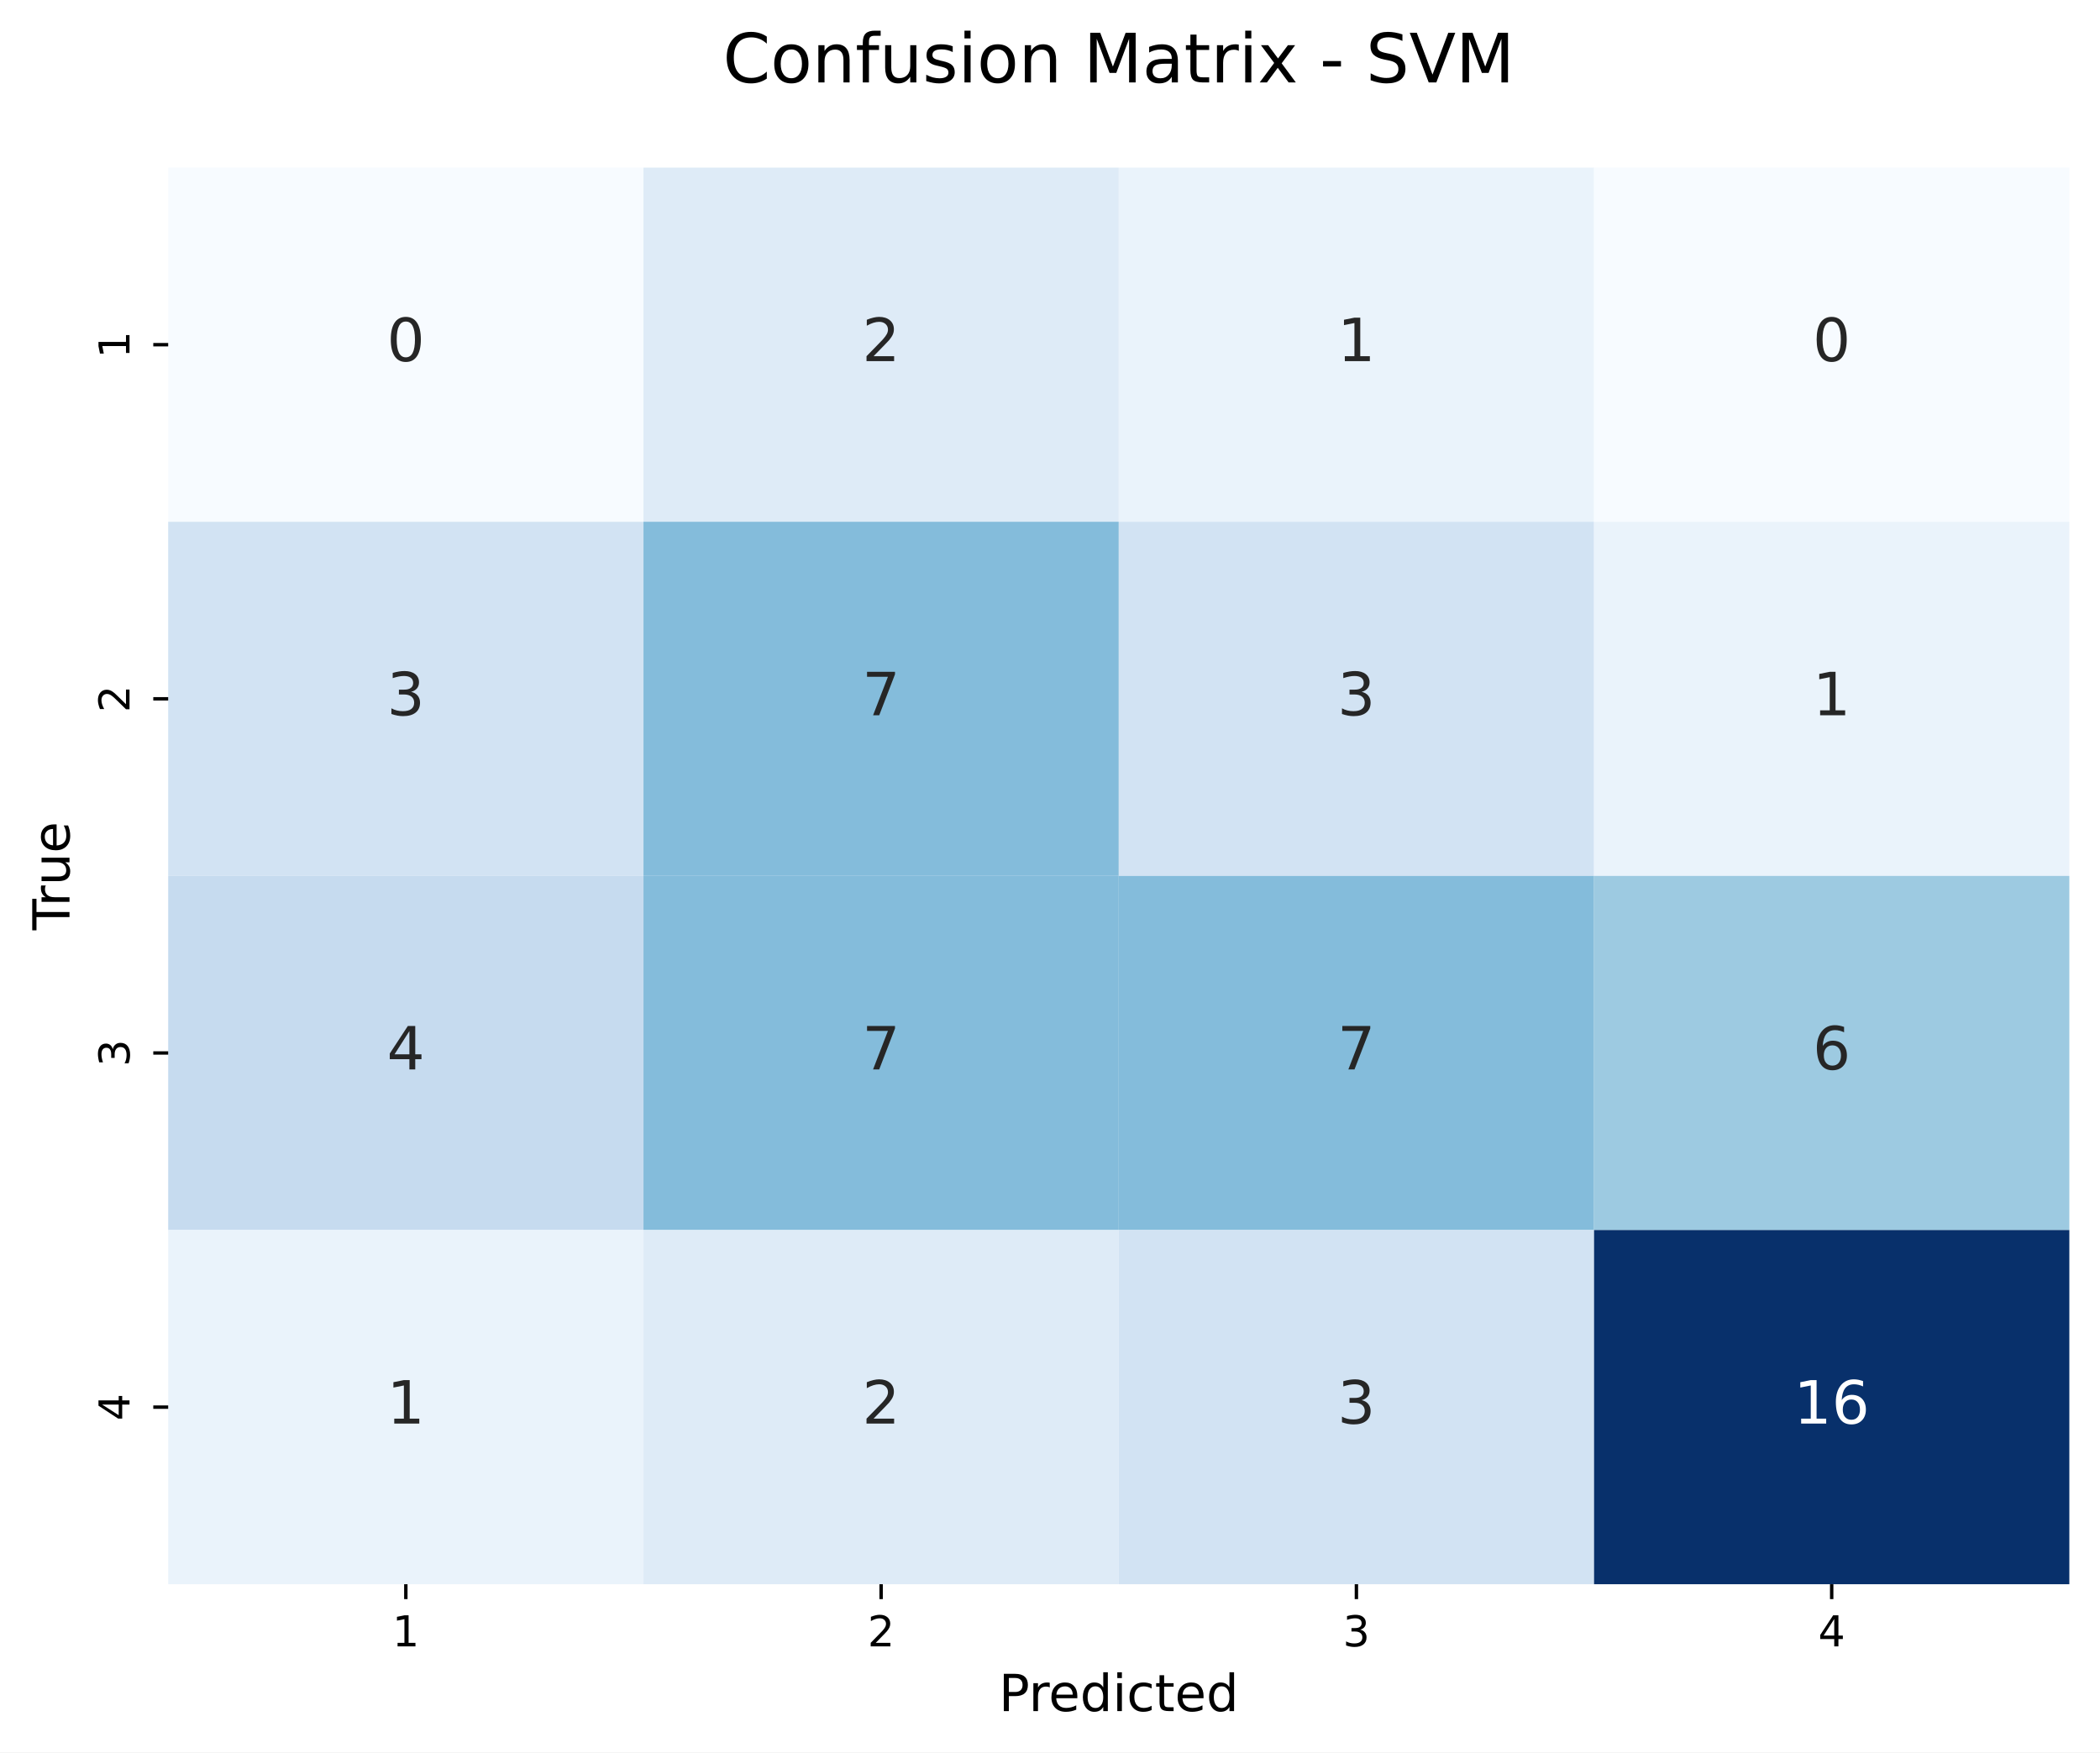
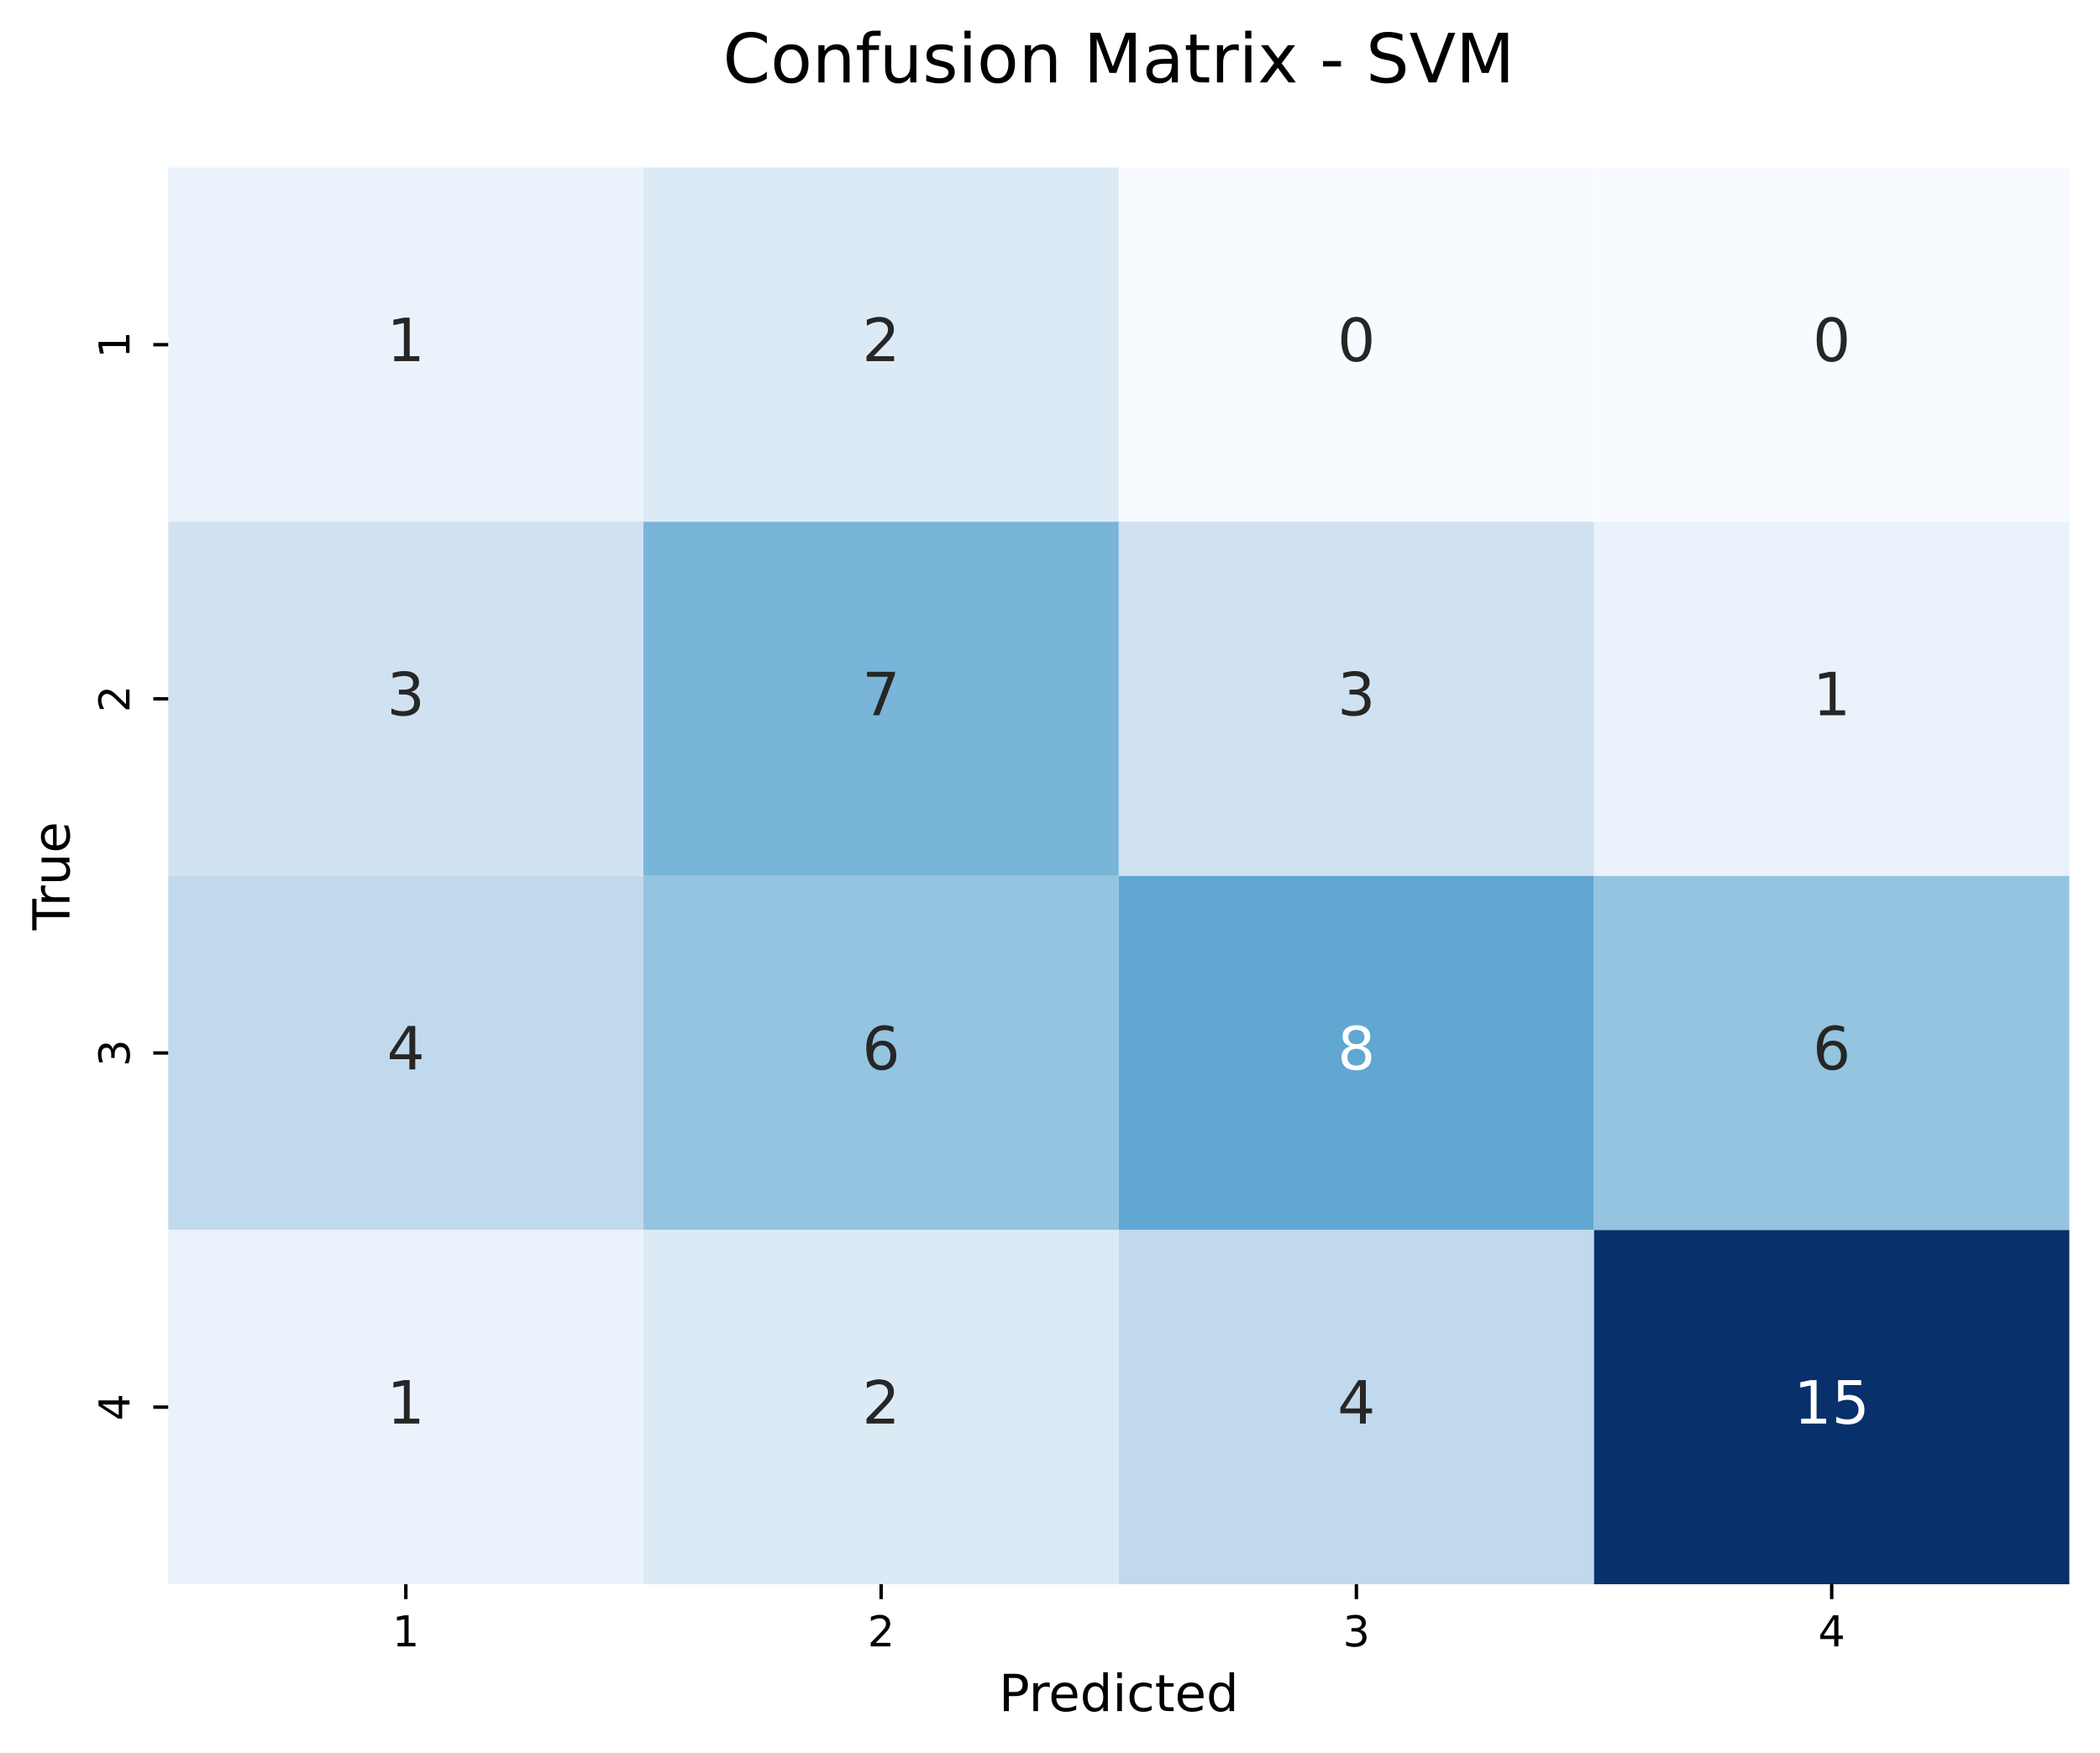
<svg xmlns="http://www.w3.org/2000/svg" xmlns:xlink="http://www.w3.org/1999/xlink" width="493.092pt" height="411.489pt" viewBox="0 0 493.092 411.489" version="1.1">
  <defs>
    <style type="text/css">*{stroke-linejoin: round; stroke-linecap: butt}</style>
  </defs>
  <g id="figure_1">
    <g id="patch_1">
      <path d="M 0 411.489  L 493.092 411.489  L 493.092 0  L 0 0  z " style="fill: #ffffff" />
    </g>
    <g id="axes_1">
      <g id="patch_2">
        <path d="M 39.492 371.998  L 485.892 371.998  L 485.892 39.358  L 39.492 39.358  z " style="fill: #ffffff" />
      </g>
      <g id="QuadMesh_1">
-         <path d="M 39.492 39.358  L 151.092 39.358  L 151.092 122.517  L 39.492 122.517  L 39.492 39.358  " clip-path="url(#p3c182d9749)" style="fill: #f7fbff" />
-         <path d="M 151.092 39.358  L 262.692 39.358  L 262.692 122.517  L 151.092 122.517  L 151.092 39.358  " clip-path="url(#p3c182d9749)" style="fill: #deebf7" />
-         <path d="M 262.692 39.358  L 374.292 39.358  L 374.292 122.517  L 262.692 122.517  L 262.692 39.358  " clip-path="url(#p3c182d9749)" style="fill: #eaf3fb" />
-         <path d="M 374.292 39.358  L 485.892 39.358  L 485.892 122.517  L 374.292 122.517  L 374.292 39.358  " clip-path="url(#p3c182d9749)" style="fill: #f7fbff" />
-         <path d="M 39.492 122.517  L 151.092 122.517  L 151.092 205.678  L 39.492 205.678  L 39.492 122.517  " clip-path="url(#p3c182d9749)" style="fill: #d2e3f3" />
-         <path d="M 151.092 122.517  L 262.692 122.517  L 262.692 205.678  L 151.092 205.678  L 151.092 122.517  " clip-path="url(#p3c182d9749)" style="fill: #84bcdb" />
-         <path d="M 262.692 122.517  L 374.292 122.517  L 374.292 205.678  L 262.692 205.678  L 262.692 122.517  " clip-path="url(#p3c182d9749)" style="fill: #d2e3f3" />
-         <path d="M 374.292 122.517  L 485.892 122.517  L 485.892 205.678  L 374.292 205.678  L 374.292 122.517  " clip-path="url(#p3c182d9749)" style="fill: #eaf3fb" />
-         <path d="M 39.492 205.678  L 151.092 205.678  L 151.092 288.837  L 39.492 288.837  L 39.492 205.678  " clip-path="url(#p3c182d9749)" style="fill: #c6dbef" />
-         <path d="M 151.092 205.678  L 262.692 205.678  L 262.692 288.837  L 151.092 288.837  L 151.092 205.678  " clip-path="url(#p3c182d9749)" style="fill: #84bcdb" />
-         <path d="M 262.692 205.678  L 374.292 205.678  L 374.292 288.837  L 262.692 288.837  L 262.692 205.678  " clip-path="url(#p3c182d9749)" style="fill: #84bcdb" />
-         <path d="M 374.292 205.678  L 485.892 205.678  L 485.892 288.837  L 374.292 288.837  L 374.292 205.678  " clip-path="url(#p3c182d9749)" style="fill: #9dcae1" />
-         <path d="M 39.492 288.837  L 151.092 288.837  L 151.092 371.998  L 39.492 371.998  L 39.492 288.837  " clip-path="url(#p3c182d9749)" style="fill: #eaf3fb" />
-         <path d="M 151.092 288.837  L 262.692 288.837  L 262.692 371.998  L 151.092 371.998  L 151.092 288.837  " clip-path="url(#p3c182d9749)" style="fill: #deebf7" />
-         <path d="M 262.692 288.837  L 374.292 288.837  L 374.292 371.998  L 262.692 371.998  L 262.692 288.837  " clip-path="url(#p3c182d9749)" style="fill: #d2e3f3" />
-         <path d="M 374.292 288.837  L 485.892 288.837  L 485.892 371.998  L 374.292 371.998  L 374.292 288.837  " clip-path="url(#p3c182d9749)" style="fill: #08306b" />
+         <path d="M 39.492 39.358  L 151.092 39.358  L 151.092 122.517  L 39.492 122.517  L 39.492 39.358  " clip-path="url(#pd17fe93336)" style="fill: #eaf2fb" />
+         <path d="M 151.092 39.358  L 262.692 39.358  L 262.692 122.517  L 151.092 122.517  L 151.092 39.358  " clip-path="url(#pd17fe93336)" style="fill: #dceaf6" />
+         <path d="M 262.692 39.358  L 374.292 39.358  L 374.292 122.517  L 262.692 122.517  L 262.692 39.358  " clip-path="url(#pd17fe93336)" style="fill: #f7fbff" />
+         <path d="M 374.292 39.358  L 485.892 39.358  L 485.892 122.517  L 374.292 122.517  L 374.292 39.358  " clip-path="url(#pd17fe93336)" style="fill: #f7fbff" />
+         <path d="M 39.492 122.517  L 151.092 122.517  L 151.092 205.678  L 39.492 205.678  L 39.492 122.517  " clip-path="url(#pd17fe93336)" style="fill: #d0e1f2" />
+         <path d="M 151.092 122.517  L 262.692 122.517  L 262.692 205.678  L 151.092 205.678  L 151.092 122.517  " clip-path="url(#pd17fe93336)" style="fill: #79b5d9" />
+         <path d="M 262.692 122.517  L 374.292 122.517  L 374.292 205.678  L 262.692 205.678  L 262.692 122.517  " clip-path="url(#pd17fe93336)" style="fill: #d0e1f2" />
+         <path d="M 374.292 122.517  L 485.892 122.517  L 485.892 205.678  L 374.292 205.678  L 374.292 122.517  " clip-path="url(#pd17fe93336)" style="fill: #eaf2fb" />
+         <path d="M 39.492 205.678  L 151.092 205.678  L 151.092 288.837  L 39.492 288.837  L 39.492 205.678  " clip-path="url(#pd17fe93336)" style="fill: #c1d9ed" />
+         <path d="M 151.092 205.678  L 262.692 205.678  L 262.692 288.837  L 151.092 288.837  L 151.092 205.678  " clip-path="url(#pd17fe93336)" style="fill: #94c4df" />
+         <path d="M 262.692 205.678  L 374.292 205.678  L 374.292 288.837  L 262.692 288.837  L 262.692 205.678  " clip-path="url(#pd17fe93336)" style="fill: #60a7d2" />
+         <path d="M 374.292 205.678  L 485.892 205.678  L 485.892 288.837  L 374.292 288.837  L 374.292 205.678  " clip-path="url(#pd17fe93336)" style="fill: #94c4df" />
+         <path d="M 39.492 288.837  L 151.092 288.837  L 151.092 371.998  L 39.492 371.998  L 39.492 288.837  " clip-path="url(#pd17fe93336)" style="fill: #eaf2fb" />
+         <path d="M 151.092 288.837  L 262.692 288.837  L 262.692 371.998  L 151.092 371.998  L 151.092 288.837  " clip-path="url(#pd17fe93336)" style="fill: #dceaf6" />
+         <path d="M 262.692 288.837  L 374.292 288.837  L 374.292 371.998  L 262.692 371.998  L 262.692 288.837  " clip-path="url(#pd17fe93336)" style="fill: #c1d9ed" />
+         <path d="M 374.292 288.837  L 485.892 288.837  L 485.892 371.998  L 374.292 371.998  L 374.292 288.837  " clip-path="url(#pd17fe93336)" style="fill: #08306b" />
      </g>
      <g id="matplotlib.axis_1">
        <g id="xtick_1">
          <g id="line2d_1">
            <defs>
-               <path id="m584b05b732" d="M 0 0  L 0 3.5  " style="stroke: #000000; stroke-width: 0.8" />
+               <path id="m1c05dd4cda" d="M 0 0  L 0 3.5  " style="stroke: #000000; stroke-width: 0.8" />
            </defs>
            <g>
-               <use xlink:href="#m584b05b732" x="95.292" y="371.998" style="stroke: #000000; stroke-width: 0.8" />
+               <use xlink:href="#m1c05dd4cda" x="95.292" y="371.998" style="stroke: #000000; stroke-width: 0.8" />
            </g>
          </g>
          <g id="text_1">
            <g transform="translate(92.11062 386.5959) scale(0.1 -0.1)">
              <defs>
                <path id="DejaVuSans-31" d="M 794 531  L 1825 531  L 1825 4091  L 703 3866  L 703 4441  L 1819 4666  L 2450 4666  L 2450 531  L 3481 531  L 3481 0  L 794 0  L 794 531  z " transform="scale(0.015625)" />
              </defs>
              <use xlink:href="#DejaVuSans-31" />
            </g>
          </g>
        </g>
        <g id="xtick_2">
          <g id="line2d_2">
            <g>
-               <use xlink:href="#m584b05b732" x="206.892" y="371.998" style="stroke: #000000; stroke-width: 0.8" />
+               <use xlink:href="#m1c05dd4cda" x="206.892" y="371.998" style="stroke: #000000; stroke-width: 0.8" />
            </g>
          </g>
          <g id="text_2">
            <g transform="translate(203.7106 386.5959) scale(0.1 -0.1)">
              <defs>
                <path id="DejaVuSans-32" d="M 1228 531  L 3431 531  L 3431 0  L 469 0  L 469 531  Q 828 903 1448 1529  Q 2069 2156 2228 2338  Q 2531 2678 2651 2914  Q 2772 3150 2772 3378  Q 2772 3750 2511 3984  Q 2250 4219 1831 4219  Q 1534 4219 1204 4116  Q 875 4013 500 3803  L 500 4441  Q 881 4594 1212 4672  Q 1544 4750 1819 4750  Q 2544 4750 2975 4387  Q 3406 4025 3406 3419  Q 3406 3131 3298 2873  Q 3191 2616 2906 2266  Q 2828 2175 2409 1742  Q 1991 1309 1228 531  z " transform="scale(0.015625)" />
              </defs>
              <use xlink:href="#DejaVuSans-32" />
            </g>
          </g>
        </g>
        <g id="xtick_3">
          <g id="line2d_3">
            <g>
-               <use xlink:href="#m584b05b732" x="318.492" y="371.998" style="stroke: #000000; stroke-width: 0.8" />
+               <use xlink:href="#m1c05dd4cda" x="318.492" y="371.998" style="stroke: #000000; stroke-width: 0.8" />
            </g>
          </g>
          <g id="text_3">
            <g transform="translate(315.3106 386.5959) scale(0.1 -0.1)">
              <defs>
                <path id="DejaVuSans-33" d="M 2597 2516  Q 3050 2419 3304 2112  Q 3559 1806 3559 1356  Q 3559 666 3084 287  Q 2609 -91 1734 -91  Q 1441 -91 1130 -33  Q 819 25 488 141  L 488 750  Q 750 597 1062 519  Q 1375 441 1716 441  Q 2309 441 2620 675  Q 2931 909 2931 1356  Q 2931 1769 2642 2001  Q 2353 2234 1838 2234  L 1294 2234  L 1294 2753  L 1863 2753  Q 2328 2753 2575 2939  Q 2822 3125 2822 3475  Q 2822 3834 2567 4026  Q 2313 4219 1838 4219  Q 1578 4219 1281 4162  Q 984 4106 628 3988  L 628 4550  Q 988 4650 1302 4700  Q 1616 4750 1894 4750  Q 2613 4750 3031 4423  Q 3450 4097 3450 3541  Q 3450 3153 3228 2886  Q 3006 2619 2597 2516  z " transform="scale(0.015625)" />
              </defs>
              <use xlink:href="#DejaVuSans-33" />
            </g>
          </g>
        </g>
        <g id="xtick_4">
          <g id="line2d_4">
            <g>
-               <use xlink:href="#m584b05b732" x="430.092" y="371.998" style="stroke: #000000; stroke-width: 0.8" />
+               <use xlink:href="#m1c05dd4cda" x="430.092" y="371.998" style="stroke: #000000; stroke-width: 0.8" />
            </g>
          </g>
          <g id="text_4">
            <g transform="translate(426.9106 386.5959) scale(0.1 -0.1)">
              <defs>
                <path id="DejaVuSans-34" d="M 2419 4116  L 825 1625  L 2419 1625  L 2419 4116  z M 2253 4666  L 3047 4666  L 3047 1625  L 3713 1625  L 3713 1100  L 3047 1100  L 3047 0  L 2419 0  L 2419 1100  L 313 1100  L 313 1709  L 2253 4666  z " transform="scale(0.015625)" />
              </defs>
              <use xlink:href="#DejaVuSans-34" />
            </g>
          </g>
        </g>
        <g id="text_5">
          <g transform="translate(234.5275 401.7937) scale(0.12 -0.12)">
            <defs>
              <path id="DejaVuSans-50" d="M 1259 4147  L 1259 2394  L 2053 2394  Q 2494 2394 2734 2622  Q 2975 2850 2975 3272  Q 2975 3691 2734 3919  Q 2494 4147 2053 4147  L 1259 4147  z M 628 4666  L 2053 4666  Q 2838 4666 3239 4311  Q 3641 3956 3641 3272  Q 3641 2581 3239 2228  Q 2838 1875 2053 1875  L 1259 1875  L 1259 0  L 628 0  L 628 4666  z " transform="scale(0.015625)" />
              <path id="DejaVuSans-72" d="M 2631 2963  Q 2534 3019 2420 3045  Q 2306 3072 2169 3072  Q 1681 3072 1420 2755  Q 1159 2438 1159 1844  L 1159 0  L 581 0  L 581 3500  L 1159 3500  L 1159 2956  Q 1341 3275 1631 3429  Q 1922 3584 2338 3584  Q 2397 3584 2469 3576  Q 2541 3569 2628 3553  L 2631 2963  z " transform="scale(0.015625)" />
              <path id="DejaVuSans-65" d="M 3597 1894  L 3597 1613  L 953 1613  Q 991 1019 1311 708  Q 1631 397 2203 397  Q 2534 397 2845 478  Q 3156 559 3463 722  L 3463 178  Q 3153 47 2828 -22  Q 2503 -91 2169 -91  Q 1331 -91 842 396  Q 353 884 353 1716  Q 353 2575 817 3079  Q 1281 3584 2069 3584  Q 2775 3584 3186 3129  Q 3597 2675 3597 1894  z M 3022 2063  Q 3016 2534 2758 2815  Q 2500 3097 2075 3097  Q 1594 3097 1305 2825  Q 1016 2553 972 2059  L 3022 2063  z " transform="scale(0.015625)" />
              <path id="DejaVuSans-64" d="M 2906 2969  L 2906 4863  L 3481 4863  L 3481 0  L 2906 0  L 2906 525  Q 2725 213 2448 61  Q 2172 -91 1784 -91  Q 1150 -91 751 415  Q 353 922 353 1747  Q 353 2572 751 3078  Q 1150 3584 1784 3584  Q 2172 3584 2448 3432  Q 2725 3281 2906 2969  z M 947 1747  Q 947 1113 1208 752  Q 1469 391 1925 391  Q 2381 391 2643 752  Q 2906 1113 2906 1747  Q 2906 2381 2643 2742  Q 2381 3103 1925 3103  Q 1469 3103 1208 2742  Q 947 2381 947 1747  z " transform="scale(0.015625)" />
              <path id="DejaVuSans-69" d="M 603 3500  L 1178 3500  L 1178 0  L 603 0  L 603 3500  z M 603 4863  L 1178 4863  L 1178 4134  L 603 4134  L 603 4863  z " transform="scale(0.015625)" />
              <path id="DejaVuSans-63" d="M 3122 3366  L 3122 2828  Q 2878 2963 2633 3030  Q 2388 3097 2138 3097  Q 1578 3097 1268 2742  Q 959 2388 959 1747  Q 959 1106 1268 751  Q 1578 397 2138 397  Q 2388 397 2633 464  Q 2878 531 3122 666  L 3122 134  Q 2881 22 2623 -34  Q 2366 -91 2075 -91  Q 1284 -91 818 406  Q 353 903 353 1747  Q 353 2603 823 3093  Q 1294 3584 2113 3584  Q 2378 3584 2631 3529  Q 2884 3475 3122 3366  z " transform="scale(0.015625)" />
              <path id="DejaVuSans-74" d="M 1172 4494  L 1172 3500  L 2356 3500  L 2356 3053  L 1172 3053  L 1172 1153  Q 1172 725 1289 603  Q 1406 481 1766 481  L 2356 481  L 2356 0  L 1766 0  Q 1100 0 847 248  Q 594 497 594 1153  L 594 3053  L 172 3053  L 172 3500  L 594 3500  L 594 4494  L 1172 4494  z " transform="scale(0.015625)" />
            </defs>
            <use xlink:href="#DejaVuSans-50" />
            <use xlink:href="#DejaVuSans-72" transform="translate(58.55273 0)" />
            <use xlink:href="#DejaVuSans-65" transform="translate(97.41602 0)" />
            <use xlink:href="#DejaVuSans-64" transform="translate(158.9395 0)" />
            <use xlink:href="#DejaVuSans-69" transform="translate(222.416 0)" />
            <use xlink:href="#DejaVuSans-63" transform="translate(250.1992 0)" />
            <use xlink:href="#DejaVuSans-74" transform="translate(305.1797 0)" />
            <use xlink:href="#DejaVuSans-65" transform="translate(344.3887 0)" />
            <use xlink:href="#DejaVuSans-64" transform="translate(405.9121 0)" />
          </g>
        </g>
      </g>
      <g id="matplotlib.axis_2">
        <g id="ytick_1">
          <g id="line2d_5">
            <defs>
-               <path id="m00ee6bf4a2" d="M 0 0  L -3.5 0  " style="stroke: #000000; stroke-width: 0.8" />
+               <path id="m0b5e4ada8b" d="M 0 0  L -3.5 0  " style="stroke: #000000; stroke-width: 0.8" />
            </defs>
            <g>
-               <use xlink:href="#m00ee6bf4a2" x="39.492" y="80.938" style="stroke: #000000; stroke-width: 0.8" />
+               <use xlink:href="#m0b5e4ada8b" x="39.492" y="80.938" style="stroke: #000000; stroke-width: 0.8" />
            </g>
          </g>
          <g id="text_6">
            <g transform="translate(30.41219 84.11875) rotate(-90) scale(0.1 -0.1)">
              <use xlink:href="#DejaVuSans-31" />
            </g>
          </g>
        </g>
        <g id="ytick_2">
          <g id="line2d_6">
            <g>
-               <use xlink:href="#m00ee6bf4a2" x="39.492" y="164.097" style="stroke: #000000; stroke-width: 0.8" />
+               <use xlink:href="#m0b5e4ada8b" x="39.492" y="164.097" style="stroke: #000000; stroke-width: 0.8" />
            </g>
          </g>
          <g id="text_7">
            <g transform="translate(30.41219 167.2788) rotate(-90) scale(0.1 -0.1)">
              <use xlink:href="#DejaVuSans-32" />
            </g>
          </g>
        </g>
        <g id="ytick_3">
          <g id="line2d_7">
            <g>
-               <use xlink:href="#m00ee6bf4a2" x="39.492" y="247.257" style="stroke: #000000; stroke-width: 0.8" />
+               <use xlink:href="#m0b5e4ada8b" x="39.492" y="247.257" style="stroke: #000000; stroke-width: 0.8" />
            </g>
          </g>
          <g id="text_8">
            <g transform="translate(30.41219 250.4387) rotate(-90) scale(0.1 -0.1)">
              <use xlink:href="#DejaVuSans-33" />
            </g>
          </g>
        </g>
        <g id="ytick_4">
          <g id="line2d_8">
            <g>
-               <use xlink:href="#m00ee6bf4a2" x="39.492" y="330.418" style="stroke: #000000; stroke-width: 0.8" />
+               <use xlink:href="#m0b5e4ada8b" x="39.492" y="330.418" style="stroke: #000000; stroke-width: 0.8" />
            </g>
          </g>
          <g id="text_9">
            <g transform="translate(30.41219 333.5987) rotate(-90) scale(0.1 -0.1)">
              <use xlink:href="#DejaVuSans-34" />
            </g>
          </g>
        </g>
        <g id="text_10">
          <g transform="translate(16.31812 218.4181) rotate(-90) scale(0.12 -0.12)">
            <defs>
              <path id="DejaVuSans-54" d="M -19 4666  L 3928 4666  L 3928 4134  L 2272 4134  L 2272 0  L 1638 0  L 1638 4134  L -19 4134  L -19 4666  z " transform="scale(0.015625)" />
              <path id="DejaVuSans-75" d="M 544 1381  L 544 3500  L 1119 3500  L 1119 1403  Q 1119 906 1312 657  Q 1506 409 1894 409  Q 2359 409 2629 706  Q 2900 1003 2900 1516  L 2900 3500  L 3475 3500  L 3475 0  L 2900 0  L 2900 538  Q 2691 219 2414 64  Q 2138 -91 1772 -91  Q 1169 -91 856 284  Q 544 659 544 1381  z M 1991 3584  L 1991 3584  z " transform="scale(0.015625)" />
            </defs>
            <use xlink:href="#DejaVuSans-54" />
            <use xlink:href="#DejaVuSans-72" transform="translate(46.33398 0)" />
            <use xlink:href="#DejaVuSans-75" transform="translate(87.44727 0)" />
            <use xlink:href="#DejaVuSans-65" transform="translate(150.8262 0)" />
          </g>
        </g>
      </g>
      <g id="text_11">
        <g style="fill: #262626" transform="translate(90.83813 84.80062) scale(0.14 -0.14)">
-           <defs>
-             <path id="DejaVuSans-30" d="M 2034 4250  Q 1547 4250 1301 3770  Q 1056 3291 1056 2328  Q 1056 1369 1301 889  Q 1547 409 2034 409  Q 2525 409 2770 889  Q 3016 1369 3016 2328  Q 3016 3291 2770 3770  Q 2525 4250 2034 4250  z M 2034 4750  Q 2819 4750 3233 4129  Q 3647 3509 3647 2328  Q 3647 1150 3233 529  Q 2819 -91 2034 -91  Q 1250 -91 836 529  Q 422 1150 422 2328  Q 422 3509 836 4129  Q 1250 4750 2034 4750  z " transform="scale(0.015625)" />
-           </defs>
-           <use xlink:href="#DejaVuSans-30" />
+           <use xlink:href="#DejaVuSans-31" />
        </g>
      </g>
      <g id="text_12">
        <g style="fill: #262626" transform="translate(202.4381 84.80062) scale(0.14 -0.14)">
          <use xlink:href="#DejaVuSans-32" />
        </g>
      </g>
      <g id="text_13">
        <g style="fill: #262626" transform="translate(314.0381 84.80062) scale(0.14 -0.14)">
-           <use xlink:href="#DejaVuSans-31" />
+           <defs>
+             <path id="DejaVuSans-30" d="M 2034 4250  Q 1547 4250 1301 3770  Q 1056 3291 1056 2328  Q 1056 1369 1301 889  Q 1547 409 2034 409  Q 2525 409 2770 889  Q 3016 1369 3016 2328  Q 3016 3291 2770 3770  Q 2525 4250 2034 4250  z M 2034 4750  Q 2819 4750 3233 4129  Q 3647 3509 3647 2328  Q 3647 1150 3233 529  Q 2819 -91 2034 -91  Q 1250 -91 836 529  Q 422 1150 422 2328  Q 422 3509 836 4129  Q 1250 4750 2034 4750  z " transform="scale(0.015625)" />
+           </defs>
+           <use xlink:href="#DejaVuSans-30" />
        </g>
      </g>
      <g id="text_14">
        <g style="fill: #262626" transform="translate(425.6381 84.80062) scale(0.14 -0.14)">
          <use xlink:href="#DejaVuSans-30" />
        </g>
      </g>
      <g id="text_15">
        <g style="fill: #262626" transform="translate(90.83813 167.9606) scale(0.14 -0.14)">
          <use xlink:href="#DejaVuSans-33" />
        </g>
      </g>
      <g id="text_16">
        <g style="fill: #262626" transform="translate(202.4381 167.9606) scale(0.14 -0.14)">
          <defs>
            <path id="DejaVuSans-37" d="M 525 4666  L 3525 4666  L 3525 4397  L 1831 0  L 1172 0  L 2766 4134  L 525 4134  L 525 4666  z " transform="scale(0.015625)" />
          </defs>
          <use xlink:href="#DejaVuSans-37" />
        </g>
      </g>
      <g id="text_17">
        <g style="fill: #262626" transform="translate(314.0381 167.9606) scale(0.14 -0.14)">
          <use xlink:href="#DejaVuSans-33" />
        </g>
      </g>
      <g id="text_18">
        <g style="fill: #262626" transform="translate(425.6381 167.9606) scale(0.14 -0.14)">
          <use xlink:href="#DejaVuSans-31" />
        </g>
      </g>
      <g id="text_19">
        <g style="fill: #262626" transform="translate(90.83813 251.1206) scale(0.14 -0.14)">
          <use xlink:href="#DejaVuSans-34" />
        </g>
      </g>
      <g id="text_20">
        <g style="fill: #262626" transform="translate(202.4381 251.1206) scale(0.14 -0.14)">
-           <use xlink:href="#DejaVuSans-37" />
+           <defs>
+             <path id="DejaVuSans-36" d="M 2113 2584  Q 1688 2584 1439 2293  Q 1191 2003 1191 1497  Q 1191 994 1439 701  Q 1688 409 2113 409  Q 2538 409 2786 701  Q 3034 994 3034 1497  Q 3034 2003 2786 2293  Q 2538 2584 2113 2584  z M 3366 4563  L 3366 3988  Q 3128 4100 2886 4159  Q 2644 4219 2406 4219  Q 1781 4219 1451 3797  Q 1122 3375 1075 2522  Q 1259 2794 1537 2939  Q 1816 3084 2150 3084  Q 2853 3084 3261 2657  Q 3669 2231 3669 1497  Q 3669 778 3244 343  Q 2819 -91 2113 -91  Q 1303 -91 875 529  Q 447 1150 447 2328  Q 447 3434 972 4092  Q 1497 4750 2381 4750  Q 2619 4750 2861 4703  Q 3103 4656 3366 4563  z " transform="scale(0.015625)" />
+           </defs>
+           <use xlink:href="#DejaVuSans-36" />
        </g>
      </g>
      <g id="text_21">
-         <g style="fill: #262626" transform="translate(314.0381 251.1206) scale(0.14 -0.14)">
-           <use xlink:href="#DejaVuSans-37" />
+         <g style="fill: #ffffff" transform="translate(314.0381 251.1206) scale(0.14 -0.14)">
+           <defs>
+             <path id="DejaVuSans-38" d="M 2034 2216  Q 1584 2216 1326 1975  Q 1069 1734 1069 1313  Q 1069 891 1326 650  Q 1584 409 2034 409  Q 2484 409 2743 651  Q 3003 894 3003 1313  Q 3003 1734 2745 1975  Q 2488 2216 2034 2216  z M 1403 2484  Q 997 2584 770 2862  Q 544 3141 544 3541  Q 544 4100 942 4425  Q 1341 4750 2034 4750  Q 2731 4750 3128 4425  Q 3525 4100 3525 3541  Q 3525 3141 3298 2862  Q 3072 2584 2669 2484  Q 3125 2378 3379 2068  Q 3634 1759 3634 1313  Q 3634 634 3220 271  Q 2806 -91 2034 -91  Q 1263 -91 848 271  Q 434 634 434 1313  Q 434 1759 690 2068  Q 947 2378 1403 2484  z M 1172 3481  Q 1172 3119 1398 2916  Q 1625 2713 2034 2713  Q 2441 2713 2670 2916  Q 2900 3119 2900 3481  Q 2900 3844 2670 4047  Q 2441 4250 2034 4250  Q 1625 4250 1398 4047  Q 1172 3844 1172 3481  z " transform="scale(0.015625)" />
+           </defs>
+           <use xlink:href="#DejaVuSans-38" />
        </g>
      </g>
      <g id="text_22">
        <g style="fill: #262626" transform="translate(425.6381 251.1206) scale(0.14 -0.14)">
-           <defs>
-             <path id="DejaVuSans-36" d="M 2113 2584  Q 1688 2584 1439 2293  Q 1191 2003 1191 1497  Q 1191 994 1439 701  Q 1688 409 2113 409  Q 2538 409 2786 701  Q 3034 994 3034 1497  Q 3034 2003 2786 2293  Q 2538 2584 2113 2584  z M 3366 4563  L 3366 3988  Q 3128 4100 2886 4159  Q 2644 4219 2406 4219  Q 1781 4219 1451 3797  Q 1122 3375 1075 2522  Q 1259 2794 1537 2939  Q 1816 3084 2150 3084  Q 2853 3084 3261 2657  Q 3669 2231 3669 1497  Q 3669 778 3244 343  Q 2819 -91 2113 -91  Q 1303 -91 875 529  Q 447 1150 447 2328  Q 447 3434 972 4092  Q 1497 4750 2381 4750  Q 2619 4750 2861 4703  Q 3103 4656 3366 4563  z " transform="scale(0.015625)" />
-           </defs>
          <use xlink:href="#DejaVuSans-36" />
        </g>
      </g>
      <g id="text_23">
        <g style="fill: #262626" transform="translate(90.83813 334.2806) scale(0.14 -0.14)">
          <use xlink:href="#DejaVuSans-31" />
        </g>
      </g>
      <g id="text_24">
        <g style="fill: #262626" transform="translate(202.4381 334.2806) scale(0.14 -0.14)">
          <use xlink:href="#DejaVuSans-32" />
        </g>
      </g>
      <g id="text_25">
        <g style="fill: #262626" transform="translate(314.0381 334.2806) scale(0.14 -0.14)">
-           <use xlink:href="#DejaVuSans-33" />
+           <use xlink:href="#DejaVuSans-34" />
        </g>
      </g>
      <g id="text_26">
        <g style="fill: #ffffff" transform="translate(421.1844 334.2806) scale(0.14 -0.14)">
+           <defs>
+             <path id="DejaVuSans-35" d="M 691 4666  L 3169 4666  L 3169 4134  L 1269 4134  L 1269 2991  Q 1406 3038 1543 3061  Q 1681 3084 1819 3084  Q 2600 3084 3056 2656  Q 3513 2228 3513 1497  Q 3513 744 3044 326  Q 2575 -91 1722 -91  Q 1428 -91 1123 -41  Q 819 9 494 109  L 494 744  Q 775 591 1075 516  Q 1375 441 1709 441  Q 2250 441 2565 725  Q 2881 1009 2881 1497  Q 2881 1984 2565 2268  Q 2250 2553 1709 2553  Q 1456 2553 1204 2497  Q 953 2441 691 2322  L 691 4666  z " transform="scale(0.015625)" />
+           </defs>
          <use xlink:href="#DejaVuSans-31" />
-           <use xlink:href="#DejaVuSans-36" transform="translate(63.62305 0)" />
+           <use xlink:href="#DejaVuSans-35" transform="translate(63.62305 0)" />
        </g>
      </g>
      <g id="text_27">
        <g transform="translate(169.7444 19.3575) scale(0.16 -0.16)">
          <defs>
            <path id="DejaVuSans-43" d="M 4122 4306  L 4122 3641  Q 3803 3938 3442 4084  Q 3081 4231 2675 4231  Q 1875 4231 1450 3742  Q 1025 3253 1025 2328  Q 1025 1406 1450 917  Q 1875 428 2675 428  Q 3081 428 3442 575  Q 3803 722 4122 1019  L 4122 359  Q 3791 134 3420 21  Q 3050 -91 2638 -91  Q 1578 -91 968 557  Q 359 1206 359 2328  Q 359 3453 968 4101  Q 1578 4750 2638 4750  Q 3056 4750 3426 4639  Q 3797 4528 4122 4306  z " transform="scale(0.015625)" />
            <path id="DejaVuSans-6f" d="M 1959 3097  Q 1497 3097 1228 2736  Q 959 2375 959 1747  Q 959 1119 1226 758  Q 1494 397 1959 397  Q 2419 397 2687 759  Q 2956 1122 2956 1747  Q 2956 2369 2687 2733  Q 2419 3097 1959 3097  z M 1959 3584  Q 2709 3584 3137 3096  Q 3566 2609 3566 1747  Q 3566 888 3137 398  Q 2709 -91 1959 -91  Q 1206 -91 779 398  Q 353 888 353 1747  Q 353 2609 779 3096  Q 1206 3584 1959 3584  z " transform="scale(0.015625)" />
            <path id="DejaVuSans-6e" d="M 3513 2113  L 3513 0  L 2938 0  L 2938 2094  Q 2938 2591 2744 2837  Q 2550 3084 2163 3084  Q 1697 3084 1428 2787  Q 1159 2491 1159 1978  L 1159 0  L 581 0  L 581 3500  L 1159 3500  L 1159 2956  Q 1366 3272 1645 3428  Q 1925 3584 2291 3584  Q 2894 3584 3203 3211  Q 3513 2838 3513 2113  z " transform="scale(0.015625)" />
            <path id="DejaVuSans-66" d="M 2375 4863  L 2375 4384  L 1825 4384  Q 1516 4384 1395 4259  Q 1275 4134 1275 3809  L 1275 3500  L 2222 3500  L 2222 3053  L 1275 3053  L 1275 0  L 697 0  L 697 3053  L 147 3053  L 147 3500  L 697 3500  L 697 3744  Q 697 4328 969 4595  Q 1241 4863 1831 4863  L 2375 4863  z " transform="scale(0.015625)" />
            <path id="DejaVuSans-73" d="M 2834 3397  L 2834 2853  Q 2591 2978 2328 3040  Q 2066 3103 1784 3103  Q 1356 3103 1142 2972  Q 928 2841 928 2578  Q 928 2378 1081 2264  Q 1234 2150 1697 2047  L 1894 2003  Q 2506 1872 2764 1633  Q 3022 1394 3022 966  Q 3022 478 2636 193  Q 2250 -91 1575 -91  Q 1294 -91 989 -36  Q 684 19 347 128  L 347 722  Q 666 556 975 473  Q 1284 391 1588 391  Q 1994 391 2212 530  Q 2431 669 2431 922  Q 2431 1156 2273 1281  Q 2116 1406 1581 1522  L 1381 1569  Q 847 1681 609 1914  Q 372 2147 372 2553  Q 372 3047 722 3315  Q 1072 3584 1716 3584  Q 2034 3584 2315 3537  Q 2597 3491 2834 3397  z " transform="scale(0.015625)" />
            <path id="DejaVuSans-20" transform="scale(0.015625)" />
            <path id="DejaVuSans-4d" d="M 628 4666  L 1569 4666  L 2759 1491  L 3956 4666  L 4897 4666  L 4897 0  L 4281 0  L 4281 4097  L 3078 897  L 2444 897  L 1241 4097  L 1241 0  L 628 0  L 628 4666  z " transform="scale(0.015625)" />
            <path id="DejaVuSans-61" d="M 2194 1759  Q 1497 1759 1228 1600  Q 959 1441 959 1056  Q 959 750 1161 570  Q 1363 391 1709 391  Q 2188 391 2477 730  Q 2766 1069 2766 1631  L 2766 1759  L 2194 1759  z M 3341 1997  L 3341 0  L 2766 0  L 2766 531  Q 2569 213 2275 61  Q 1981 -91 1556 -91  Q 1019 -91 701 211  Q 384 513 384 1019  Q 384 1609 779 1909  Q 1175 2209 1959 2209  L 2766 2209  L 2766 2266  Q 2766 2663 2505 2880  Q 2244 3097 1772 3097  Q 1472 3097 1187 3025  Q 903 2953 641 2809  L 641 3341  Q 956 3463 1253 3523  Q 1550 3584 1831 3584  Q 2591 3584 2966 3190  Q 3341 2797 3341 1997  z " transform="scale(0.015625)" />
            <path id="DejaVuSans-78" d="M 3513 3500  L 2247 1797  L 3578 0  L 2900 0  L 1881 1375  L 863 0  L 184 0  L 1544 1831  L 300 3500  L 978 3500  L 1906 2253  L 2834 3500  L 3513 3500  z " transform="scale(0.015625)" />
            <path id="DejaVuSans-2d" d="M 313 2009  L 1997 2009  L 1997 1497  L 313 1497  L 313 2009  z " transform="scale(0.015625)" />
            <path id="DejaVuSans-53" d="M 3425 4513  L 3425 3897  Q 3066 4069 2747 4153  Q 2428 4238 2131 4238  Q 1616 4238 1336 4038  Q 1056 3838 1056 3469  Q 1056 3159 1242 3001  Q 1428 2844 1947 2747  L 2328 2669  Q 3034 2534 3370 2195  Q 3706 1856 3706 1288  Q 3706 609 3251 259  Q 2797 -91 1919 -91  Q 1588 -91 1214 -16  Q 841 59 441 206  L 441 856  Q 825 641 1194 531  Q 1563 422 1919 422  Q 2459 422 2753 634  Q 3047 847 3047 1241  Q 3047 1584 2836 1778  Q 2625 1972 2144 2069  L 1759 2144  Q 1053 2284 737 2584  Q 422 2884 422 3419  Q 422 4038 858 4394  Q 1294 4750 2059 4750  Q 2388 4750 2728 4690  Q 3069 4631 3425 4513  z " transform="scale(0.015625)" />
            <path id="DejaVuSans-56" d="M 1831 0  L 50 4666  L 709 4666  L 2188 738  L 3669 4666  L 4325 4666  L 2547 0  L 1831 0  z " transform="scale(0.015625)" />
          </defs>
          <use xlink:href="#DejaVuSans-43" />
          <use xlink:href="#DejaVuSans-6f" transform="translate(69.82422 0)" />
          <use xlink:href="#DejaVuSans-6e" transform="translate(131.0059 0)" />
          <use xlink:href="#DejaVuSans-66" transform="translate(194.3848 0)" />
          <use xlink:href="#DejaVuSans-75" transform="translate(229.5898 0)" />
          <use xlink:href="#DejaVuSans-73" transform="translate(292.9688 0)" />
          <use xlink:href="#DejaVuSans-69" transform="translate(345.0684 0)" />
          <use xlink:href="#DejaVuSans-6f" transform="translate(372.8516 0)" />
          <use xlink:href="#DejaVuSans-6e" transform="translate(434.0332 0)" />
          <use xlink:href="#DejaVuSans-20" transform="translate(497.4121 0)" />
          <use xlink:href="#DejaVuSans-4d" transform="translate(529.1992 0)" />
          <use xlink:href="#DejaVuSans-61" transform="translate(615.4785 0)" />
          <use xlink:href="#DejaVuSans-74" transform="translate(676.7578 0)" />
          <use xlink:href="#DejaVuSans-72" transform="translate(715.9668 0)" />
          <use xlink:href="#DejaVuSans-69" transform="translate(757.0801 0)" />
          <use xlink:href="#DejaVuSans-78" transform="translate(784.8633 0)" />
          <use xlink:href="#DejaVuSans-20" transform="translate(844.043 0)" />
          <use xlink:href="#DejaVuSans-2d" transform="translate(875.8301 0)" />
          <use xlink:href="#DejaVuSans-20" transform="translate(911.9141 0)" />
          <use xlink:href="#DejaVuSans-53" transform="translate(943.7012 0)" />
          <use xlink:href="#DejaVuSans-56" transform="translate(1007.178 0)" />
          <use xlink:href="#DejaVuSans-4d" transform="translate(1075.586 0)" />
        </g>
      </g>
    </g>
  </g>
  <defs>
-     <clipPath id="p3c182d9749">
+     <clipPath id="pd17fe93336">
      <rect x="39.492" y="39.358" width="446.4" height="332.64" />
    </clipPath>
  </defs>
</svg>
